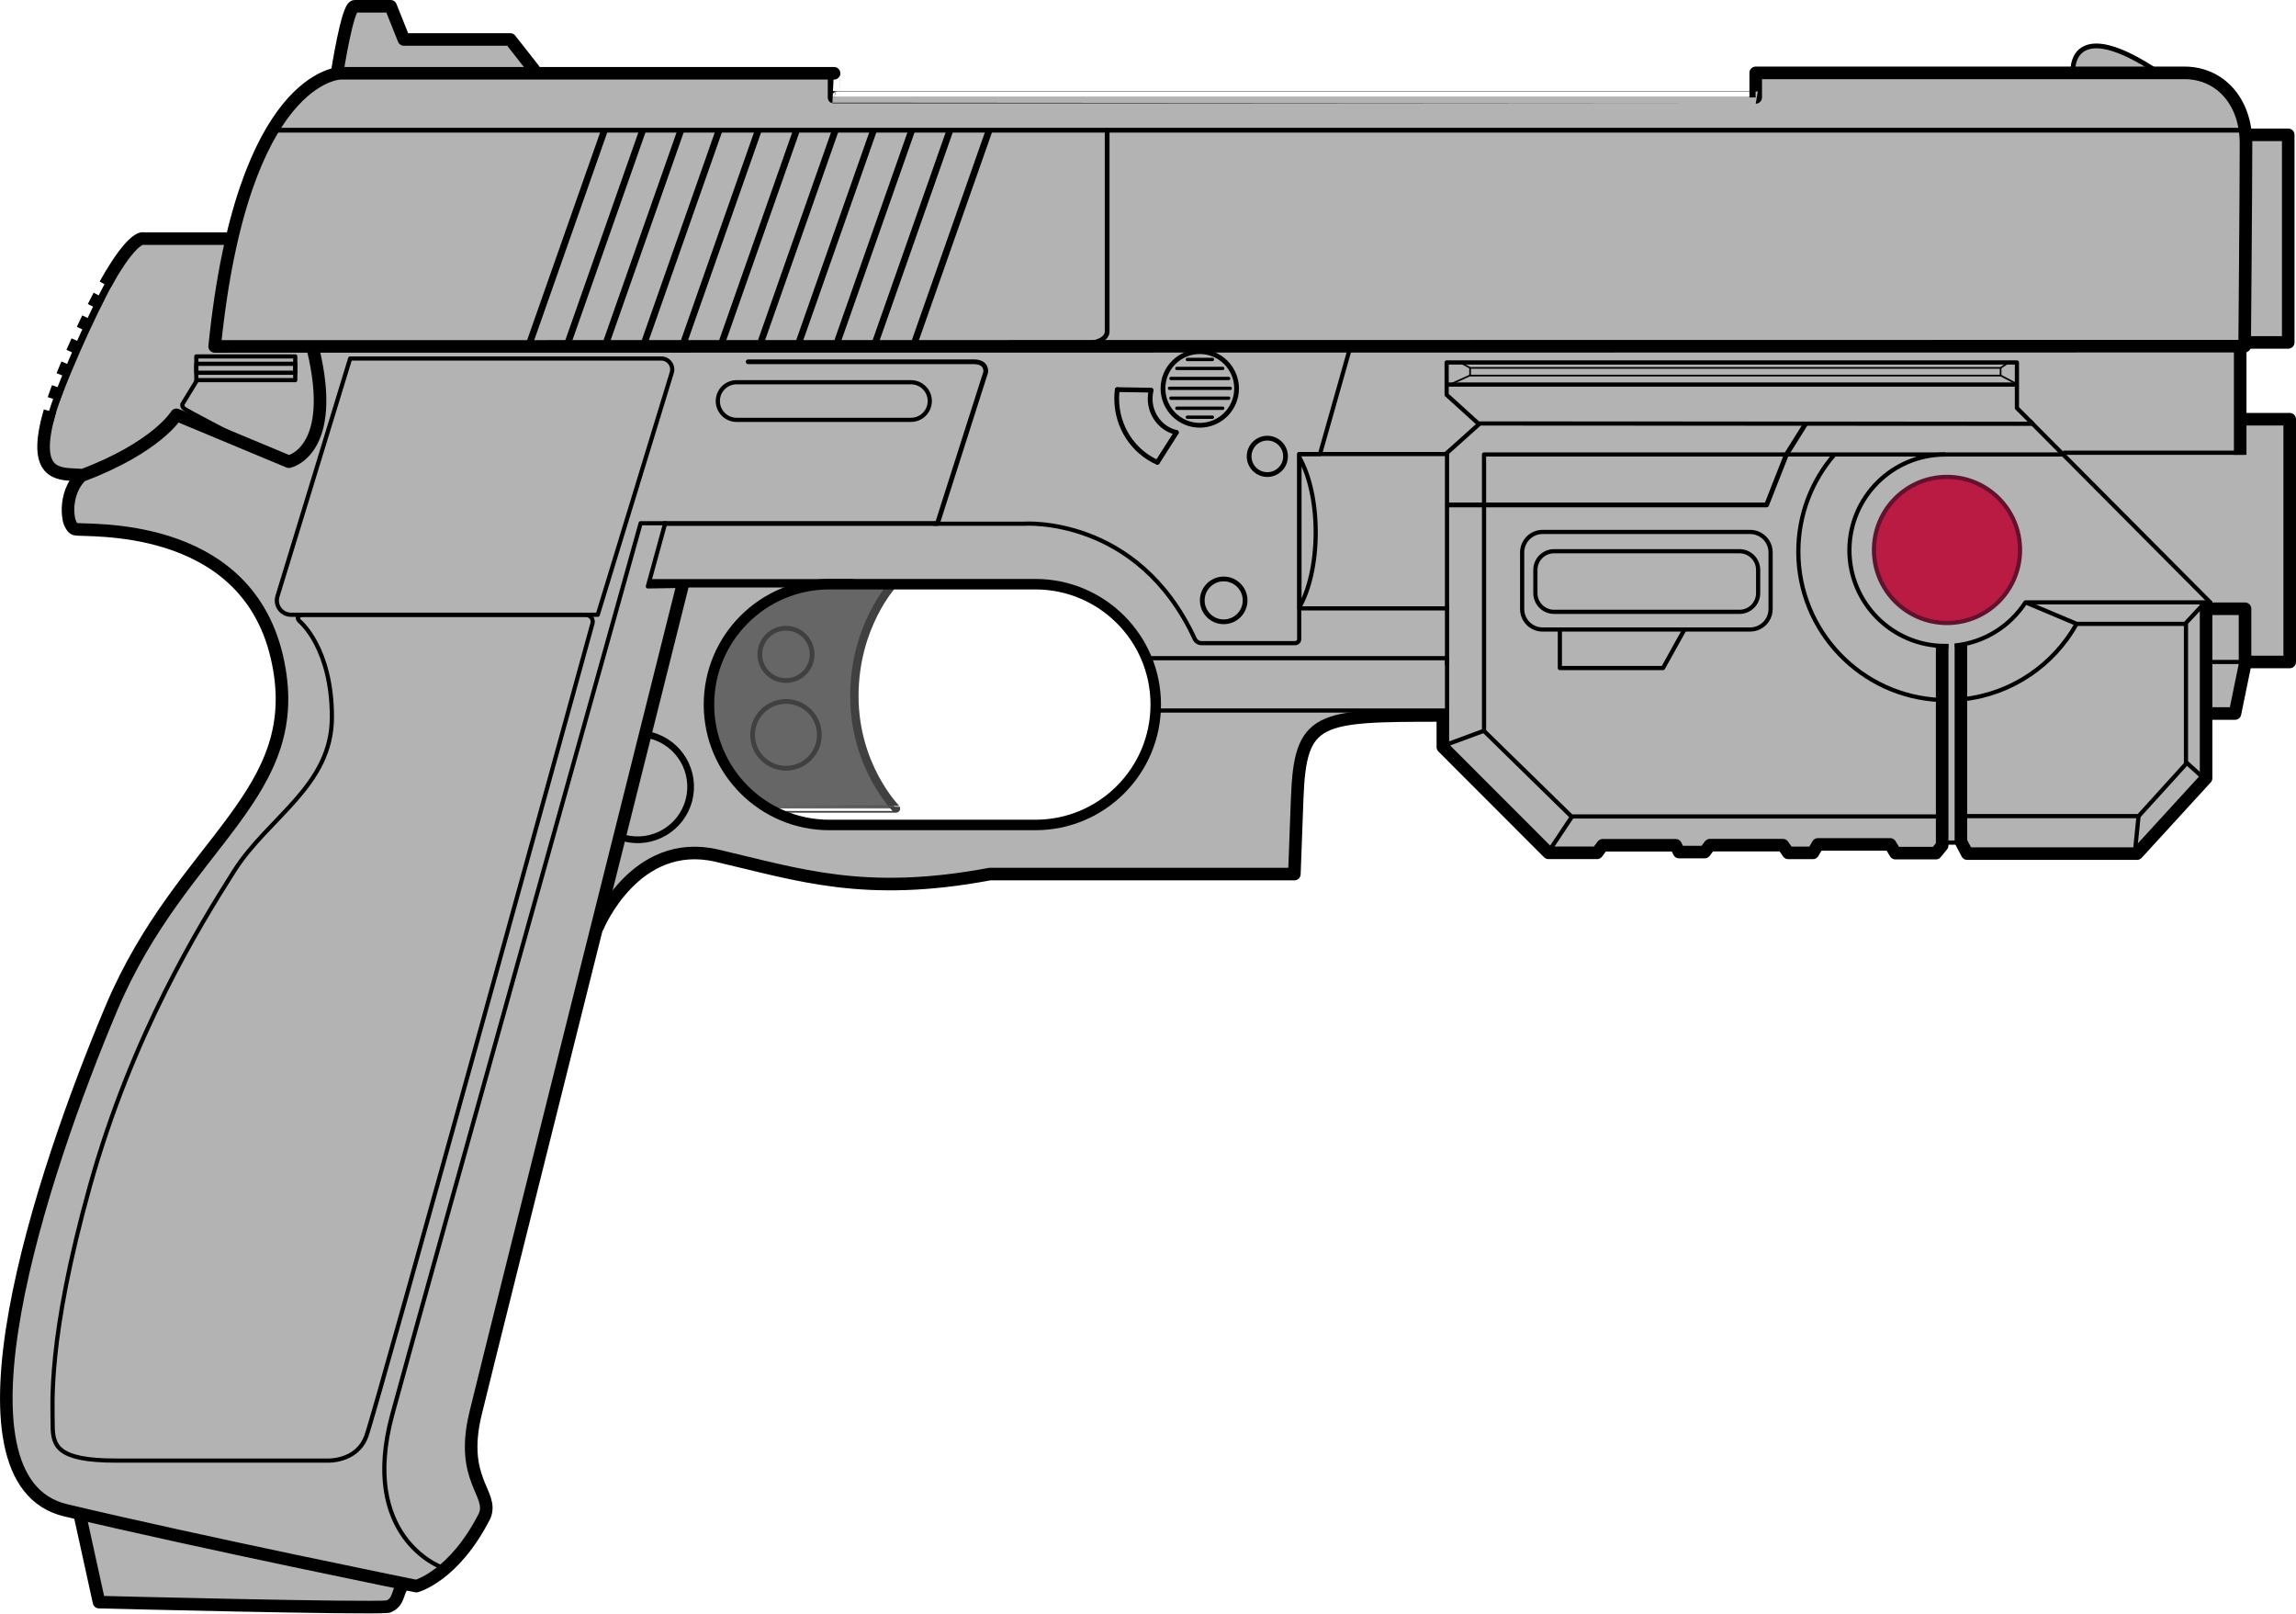
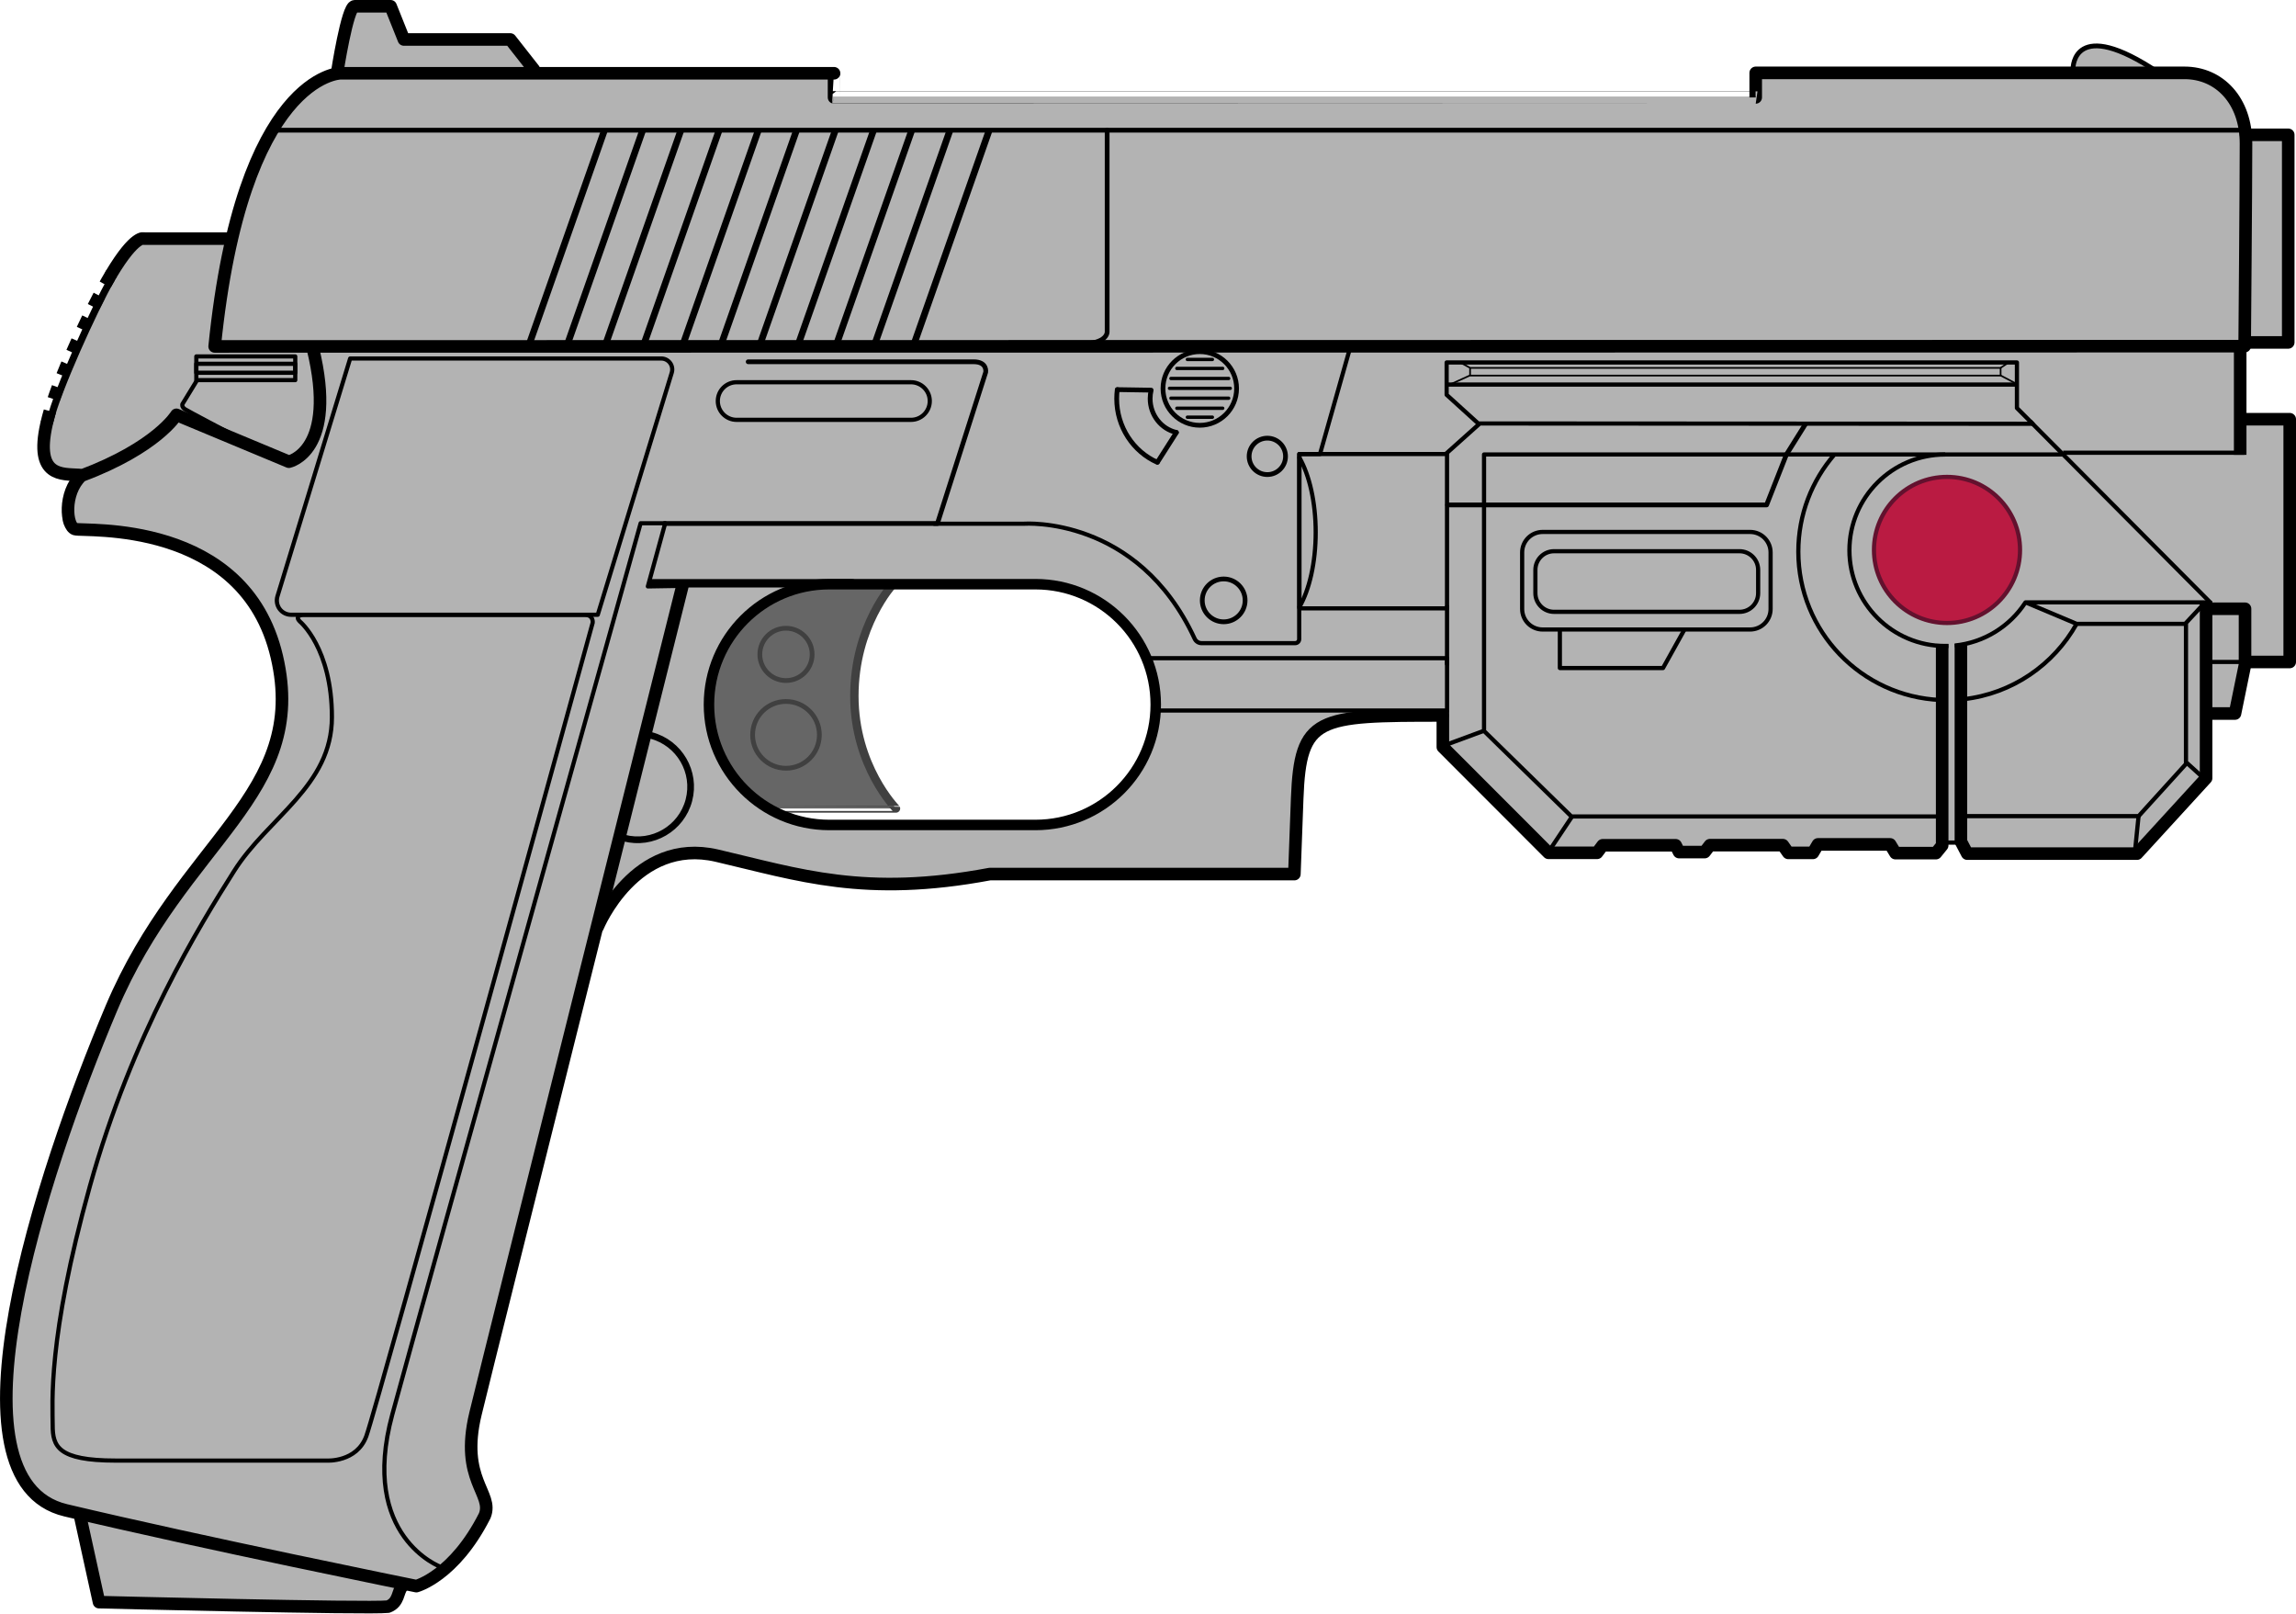
- <svg xmlns="http://www.w3.org/2000/svg" clip-rule="evenodd" fill-rule="evenodd" height="641.671" stroke-linecap="round" stroke-linejoin="round" stroke-miterlimit="1.5" viewBox="0 0 11417.004 8020.886" width="913.36">
+ <svg xmlns="http://www.w3.org/2000/svg" clip-rule="evenodd" fill-rule="evenodd" stroke-linecap="round" stroke-linejoin="round" stroke-miterlimit="1.5" viewBox="0 0 11417.004 8020.886">
  <g transform="translate(-1243.626 -998.75)">
    <path d="m2377 2184.1c-115.918 0-384.008-4.612-418 0-125.303 17-619.626 1035.52-467 1139.9 99.068 67.753 138.916 25.61 146 36s-167.476 270.784-30 270c1285.19-7.332 1014.64 1083.07 978 1154-249.839 483.616-654.595 697.598-1066.55 1946-288.331 873.757-418.429 1688.57 117.329 1810.58 17.663 114.63 106.091 419.058 106.091 419.058l1448.14 26.523s40.462-79.966 58.967-105.215c108.116 19.728 337.905-136.275 420.469-423.076-56.491-72.787-76.221-217.893-78.937-321.098s667.122-2637.75 667.122-2637.75 218.064-237.27 304.973-248.134c86.91-10.864 135.797-43.455 271.593 5.432 135.796 48.886 879.959 206.41 1333.52 89.625h1516.43s-2.716-460.306 27.159-577.091c59.75-173.819 95.057-214.558 706.14-214.558v153.391l541.67 537.1h213.464l36.937-38.971h356.329l34.764 32.591h123.846l34.764-45.628h336.774l52.146 52.146h106.464l49.973-58.664h323.738l56.491 58.664h178.164l39.11-54.319h97.773l27.706 48.486h845.331l339.49-383.624v-312.331l149.376-3.395 64.503-254.618h203.694v-1195.34l-246.262-13.58v-350.354l38.023-35.307h206.41v-1025.25l-225.877-13.58s6.789-278.382-298.752-298.751h-146.778s-385.35-278.924-404.039-2.073h-1577.9v127.598h-4592.07v-110.696h-1481.87l-134.02-168.414-510.332-5.562-73.699-148.789-186.334-13.906-76.48 326.78s-288.581 13.955-543.962 826.198zm4611.32 2319.16c0-330.707-268.493-599.2-599.2-599.2h-1018.47c-330.707 0-599.2 268.493-599.2 599.2s268.493 599.2 599.2 599.2h1018.47c330.707 0 599.2-268.493 599.2-599.2z" fill="#b3b3b3" />
+   </g>
+   <g id="Trigger" transform="translate(-1243.626 -998.75)">
    <path d="m5674.9 3911.33s-187.103 264.439-174.629 476.489c12.473 212.05-29.937 324.312 192.092 623.677h-623.677s-162.155-112.262-189.597-169.64-114.757-197.082-109.767-301.86c4.989-104.777 27.442-269.428 77.336-341.774 49.894-72.347 182.113-239.492 379.195-279.407 197.082-39.916 449.047-7.485 449.047-7.485z" fill="#666" />
    <path d="m5684 3903s-192 206.245-192 556 206.772 558.685 207 559-626 0-626 0" fill="#666" stroke="#404040" stroke-width="41.67" />
-     <g fill="none">
-       <circle cx="5152" cy="4252" r="130" stroke="#404040" stroke-width="23.61" />
-       <circle cx="5152" cy="4652" r="166" stroke="#404040" stroke-width="23.61" />
-       <path d="m2311 2721c136.932-1352.35 625-1358 625-1358h2455s.312 120.095 0 120 4583 0 4583 0v-122h2132c174.137 0 306 138.677 306 351s-6.672 1007.66-6.672 1007.66-8715.57 1.339-10094.3 1.339z" stroke="#000" stroke-width="62.5" />
-       <path d="m4583.96 2851.45c5.052-16.527 1.969-34.47-8.31-48.362-10.28-13.891-26.537-22.086-43.819-22.086-316.772 0-1547.08 0-1547.08 0s-272.042 889.81-361.421 1182.15c-6.587 21.546-2.567 44.939 10.834 63.05 13.402 18.111 34.598 28.795 57.128 28.795h1524.71s286.252-936.288 367.963-1203.55z" stroke="#000" stroke-width="20.83" />
-       <path d="m5867 2992.5c0-51.639-41.861-93.5-93.5-93.5-199.937 0-667.063 0-867 0-51.639 0-93.5 41.861-93.5 93.5 0 51.639 41.861 93.5 93.5 93.5h867c51.639 0 93.5-41.861 93.5-93.5z" stroke="#000" stroke-width="20.83" />
-       <path d="m3876 2708.14 374-1063.73" stroke="#000" stroke-linecap="butt" stroke-width="33.33" />
-       <path d="m5024 2708.14 374-1063.73" stroke="#000" stroke-linecap="butt" stroke-width="33.33" />
-       <path d="m4256 2708.14 374-1063.73" stroke="#000" stroke-linecap="butt" stroke-width="33.33" />
-       <path d="m5404 2708.14 374-1063.73" stroke="#000" stroke-linecap="butt" stroke-width="33.33" />
-       <path d="m4641 2708.14 374-1063.73" stroke="#000" stroke-linecap="butt" stroke-width="33.33" />
-       <path d="m5789 2708.14 374-1063.73" stroke="#000" stroke-linecap="butt" stroke-width="33.33" />
-       <path d="m4066 2708.14 374-1063.73" stroke="#000" stroke-linecap="butt" stroke-width="33.33" />
-       <path d="m5214 2708.14 374-1063.73" stroke="#000" stroke-linecap="butt" stroke-width="33.33" />
-       <path d="m4446 2708.14 374-1063.73" stroke="#000" stroke-linecap="butt" stroke-width="33.33" />
-       <path d="m5594 2708.14 374-1063.73" stroke="#000" stroke-linecap="butt" stroke-width="33.33" />
-       <path d="m4831 2708.14 374-1063.73" stroke="#000" stroke-linecap="butt" stroke-width="33.33" />
-       <path d="m6990.65 4501.5c-.001-330.543-267.958-598.5-598.5-598.5-317.689 0-706.966 0-1024.65 0-330.542 0-598.5 267.958-598.5 598.5 0 330.543 267.958 598.5 598.5 598.5h1024.65c330.542 0 598.499-267.957 598.5-598.5z" stroke="#000" stroke-width="52.12" />
-       <path d="m4548.03 3601.27h1357l240-752s9.384-52-60-52h-1121" stroke="#000" stroke-width="23.61" />
-       <circle cx="7209.65" cy="2930" r="183" stroke="#000" stroke-width="23.61" />
-       <circle cx="7545.5" cy="3267.5" r="90.5" stroke="#000" stroke-width="23.61" />
-       <circle cx="7328.5" cy="3983.5" r="106.5" stroke="#000" stroke-width="23.61" />
-       <path d="m2620.22 1646h9791.78" stroke="#000" stroke-width="23.61" />
-       <path d="m6749 1646v1002s4.592 61-137 61" stroke="#000" stroke-width="23.61" />
-       <path d="m4481.31 4655c140.745 37.052 224.931 181.4 187.879 322.144-37.051 140.745-181.399 224.931-322.144 187.879" stroke="#000" stroke-width="33.33" />
-       <path d="m2735.59 4089.2s158.497 131.158 158.497 474.451-317.691 498.194-486.852 766.13c-169.16 267.936-505.604 808.636-717.054 1567.44-211.451 758.803-184.633 1082.21-184.633 1186.87 0 104.662 24.756 175.833 313.566 175.833h1050.61s147.195 8.678 195.245-120.876c52.613-141.856 1125.71-4044.26 1125.71-4044.26s6.077-39.66-41.242-39.66h-1399.28s-46.44 3.282-14.562 34.068z" stroke="#000" stroke-width="20.83" />
-       <path d="m2219.86 2770.66h491.942v117.904h-491.942z" stroke="#000" stroke-width="20.83" />
-       <path d="m2219.86 2807.41h491.951v44.408h-491.951z" stroke="#000" stroke-width="20.83" />
-       <path d="m2221.19 2892.55-70.471 115.193s-5.421 13.552 13.552 25.749 218.19 116.548 218.19 116.548" stroke="#000" stroke-width="20.83" />
-       <path d="m3435.8 8788.77s-406.96-148.888-241.529-757.674 1234.96-4431.17 1234.96-4431.17h122.19l-86.247 314.086 167.138-2.747" stroke="#000" stroke-width="20.83" />
-       <path d="m5888.95 3602.37h446.714s564.299-41.754 848.423 571.666c6.184 13.428 19.617 22.031 34.4 22.031 162.938.017 396.445.017 465.485.017 11.014 0 19.942-8.929 19.942-19.942v-920.25h103.493l149.099-526.234" stroke="#000" stroke-width="20.83" />
-       <path d="m7705.28 3256.02h733.733v767.131h-733.733z" stroke="#000" stroke-width="20.83" />
-       <path d="m6992.01 4531.09h1447.14v-260.193h-1488.07" stroke="#000" stroke-width="20.83" />
-       <path d="m5482.06 3898.55h-998.67" stroke="#000" stroke-width="41.67" />
-       <path d="m8418.32 4531.16v181.494l525.344 525.809h241.364l28.066-37.421h362.982l16.839 33.679h127.231l26.195-34.266h362.745l26.823 38.29h122.621l24.907-42.151h359.105l26.344 43.367h201.175l31.134-38.319v-1001.72" stroke="#000" stroke-linecap="butt" stroke-width="62.5" />
-       <path d="m10994.4 4200.17v982.295l31.396 59.965h844.292l343.413-375.165v-879.213" stroke="#000" stroke-linecap="butt" stroke-width="62.5" />
-       <path d="m12237.3 3996.64-899.348-903.997" stroke="#000" stroke-linecap="butt" stroke-width="20.83" />
-       <path d="m12234.3 3993.38h-918.336l253.781 106.76h539.641l99.473-106.76" stroke="#000" stroke-linecap="butt" stroke-width="20.83" />
-       <path d="m12113.5 4100.13v696.525l-235.502 259.45h-862.174" stroke="#000" stroke-linecap="butt" stroke-width="20.83" />
-       <path d="m10886.2 5057.68h-1828.65l-434.455-424.886v-1374.62h2882.14" stroke="#000" stroke-linecap="butt" stroke-width="20.83" />
-       <path d="m9060.28 5058.7-102.183 153.275" stroke="#000" stroke-linecap="butt" stroke-width="20.83" />
-       <path d="m8622.2 4631.87-199.257 73.573" stroke="#000" stroke-linecap="butt" stroke-width="20.83" />
-       <path d="m11877.6 5057.96-17.563 172.434" stroke="#000" stroke-linecap="butt" stroke-width="20.83" />
-       <path d="m12117 4790.68 80.469 72.806" stroke="#000" stroke-linecap="butt" stroke-width="20.83" />
-       <path d="m10910.5 5187.53h85.578" stroke="#000" stroke-linecap="butt" stroke-width="20.83" />
-       <path d="m11502.6 3249.48h902.089" stroke="#000" stroke-linecap="butt" stroke-width="20.83" />
-       <path d="m12383.1 2733.37v526.536" stroke="#000" stroke-linecap="butt" stroke-width="62.5" />
-       <path d="m12395.5 3082.84h233.88v1206.82h-221.406" stroke="#000" stroke-linecap="butt" stroke-width="62.5" />
-       <path d="m12226.3 4025.18h180.866v277.537l-49.894 243.234h-121.617" stroke="#000" stroke-linecap="butt" stroke-width="62.5" />
-       <path d="m12231.4 4289.66h164.447" stroke="#000" stroke-linecap="butt" stroke-width="20.83" />
-       <path d="m10048 3745.07c0-26.995-10.723-52.884-29.812-71.972-19.088-19.088-44.977-29.812-71.972-29.812h-1031.81c-26.995 0-52.884 10.724-71.972 29.812-19.089 19.088-29.812 44.977-29.812 71.972v281.404c0 26.995 10.723 52.884 29.812 71.972 19.088 19.088 44.977 29.812 71.972 29.812h1031.81c26.995 0 52.884-10.724 71.972-29.812 19.089-19.088 29.812-44.977 29.812-71.972 0-82.679 0-198.725 0-281.404z" stroke="#000" stroke-linecap="butt" stroke-width="20.83" />
-       <path d="m9986.09 3831.88c0-51.254-41.549-92.803-92.803-92.803h-922.045c-51.254 0-92.804 41.549-92.804 92.803v115.755c0 51.254 41.55 92.803 92.804 92.803h922.045c51.254 0 92.803-41.549 92.803-92.803z" stroke="#000" stroke-linecap="butt" stroke-width="20.83" />
-       <path d="m9000.18 4128.26v191.594h512.913l107.772-193.59" stroke="#000" stroke-linecap="butt" stroke-width="20.83" />
-       <path d="m7066.23 2880.26h287.02" stroke="#000" stroke-width="16.67" />
-       <path d="m7066.23 2978.36h287.02" stroke="#000" stroke-width="16.67" />
-       <path d="m7095.65 2830.31h227.981" stroke="#000" stroke-width="16.67" />
-       <path d="m7095.65 3028.32h227.981" stroke="#000" stroke-width="16.67" />
-       <path d="m7147.91 2785.8h124.436" stroke="#000" stroke-width="16.67" />
-       <path d="m7059.16 2929.31h302.026" stroke="#000" stroke-width="16.67" />
-       <path d="m7147.91 3072.82h124.436" stroke="#000" stroke-width="16.67" />
-       <path d="m2920 1361s50.93-331.074 87-331c64.505.132 179 0 179 0l66 165h529l117 149" stroke="#000" stroke-width="62.5" />
-       <path d="m11552 1337.65s-.08-263.706 427 23.353" stroke="#000" stroke-width="23.75" />
-       <path d="m6998.36 3297.01c-118.667-52.609-201.889-174.622-201.889-316.592 0-15.129.945-30.032 2.778-44.648" stroke="#000" stroke-width="23.75" />
-       <path d="m7093.08 3148.49c-74.499-17.05-130.294-85.868-130.294-168.066 0-14.515 1.74-28.613 5.016-42.082m0 0-167.881-2.653" stroke="#000" stroke-width="23.75" />
-       <path d="m7093.4 3148.75-94.036 147.465" stroke="#000" stroke-width="23.75" />
-       <path d="m2799 2729c126.231 515.191-119 565-119 565l-559-233s-95.659 161.403-473 303c-90.538 86.341-75.394 251.58-31 265s841.91-53.165 1003 634-468.928 911.797-822 1747-847.557 2349.5-228 2497c679.025 161.658 1744 377 1744 377s187.855-49.398 340-350c45.252-111.483-125.678-176.749-46-507 79.365-328.955 1028.37-4112.63 1028.37-4112.63" stroke="#000" stroke-width="62.5" />
-       <path d="m8594.26 3104-157.139-142.521v-160.794h2835.81v226.573l78.264 78.264-2756.93-1.522zm-157.139-193.463h2835.81" stroke="#000" stroke-width="20.83" />
-       <path d="m8435.34 3253.29 160.91-144.07" stroke="#000" stroke-width="20.83" />
-       <path d="m8439.06 4014.95v284.398" stroke="#000" stroke-width="20.83" />
-       <path d="m8508.13 2802.85 46.334 24.949h2636.79l37.562-24.939h44.635v105.684l-80.366-42.575h-2641.67l-93.378 42.363h-20.665v-105.624l70.76.142z" stroke="#000" stroke-width="8.33" />
-       <path d="m8553.74 2829.55v33.742" stroke="#000" stroke-width="8.33" />
-       <path d="m11191.8 2828.65v35.695" stroke="#000" stroke-width="8.33" />
-       <path d="m7705.28 3274.32c49.082 85.668 80.722 220.044 80.722 371.007s-31.64 285.339-80.722 371.007" stroke="#000" stroke-width="20.83" />
-       <path d="m1641 8531 95 432.596s1338.72 33.81 1437 22.46c55.242-20.486 47.336-75.49 70-99.605" stroke="#000" stroke-width="62.5" />
-       <path d="m4216 5606s184.64-448.481 592.431-353.463 734.53 208.261 1357.12 91.602h1514.43s6.549-176.096 13.94-374.835c15.241-409.821 98.842-413.736 721.87-413.736" stroke="#000" stroke-width="62.5" />
-       <path d="m12412 1669h210v1032h-210" stroke="#000" stroke-width="62.5" />
-       <path d="m2395 2185h-435s-42.966-23.872-162.116 174.441" stroke="#000" stroke-width="62.5" />
-       <path d="m1797.88 2359.44c-51.5 85.719-117.234 212.948-199.884 401.559-66.001 150.618-104.471 262.982-123.254 346.889" stroke="#000" stroke-dasharray="62.5 62.5" stroke-linecap="butt" stroke-width="62.5" />
-       <path d="m1474.75 3107.89c-59.155 264.256 76.949 246.269 163.254 252.111" stroke="#000" stroke-width="62.5" />
-       <path d="m1797.88 2386c-84.884 146-271.884 560-304.884 702.845" stroke="#000" stroke-width="35.25" />
-       <path d="m10366.8 3256.76c-.362.417-.723.833-1.084 1.25-112.023 129.467-179.792 298.279-179.792 482.92 0 396.964 313.923 721.187 706.846 737.742" stroke="#000" stroke-linecap="butt" stroke-width="20.83" />
-       <path d="m11008.5 4474.59c241.356-27.378 447.426-171.112 560.759-373.75" stroke="#000" stroke-linecap="butt" stroke-width="20.83" />
-       <path d="m10916 3258.27c-262.908 0-476.037 213.129-476.037 476.036 0 262.732 213.305 476.037 476.037 476.037 5.389 0 10.758-.089 16.104-.267" stroke="#000" stroke-linecap="butt" stroke-width="20.83" />
-       <path d="m10963.8 4207.97c147.162-14.675 274.589-96.371 351.318-214.124" stroke="#000" stroke-linecap="butt" stroke-width="20.83" />
-       <path d="m8441.95 3508.86h1586.23l98.419-250.237 94.232-150.771" stroke="#000" stroke-width="23.75" />
-     </g>
+     <circle cx="5152" cy="4252" r="130" stroke="#404040" stroke-width="23.61" fill="none" />
+     <circle cx="5152" cy="4652" r="166" stroke="#404040" stroke-width="23.61" fill="none" />
+   </g>
+   <g fill="none" transform="translate(-1243.626 -998.75)">
+     <path d="m2311 2721c136.932-1352.35 625-1358 625-1358h2455s.312 120.095 0 120 4583 0 4583 0v-122h2132c174.137 0 306 138.677 306 351s-6.672 1007.66-6.672 1007.66-8715.57 1.339-10094.3 1.339z" stroke="#000" stroke-width="62.5" />
+     <path d="m4583.96 2851.45c5.052-16.527 1.969-34.47-8.31-48.362-10.28-13.891-26.537-22.086-43.819-22.086-316.772 0-1547.08 0-1547.08 0s-272.042 889.81-361.421 1182.15c-6.587 21.546-2.567 44.939 10.834 63.05 13.402 18.111 34.598 28.795 57.128 28.795h1524.71s286.252-936.288 367.963-1203.55z" stroke="#000" stroke-width="20.83" />
+     <path d="m5867 2992.5c0-51.639-41.861-93.5-93.5-93.5-199.937 0-667.063 0-867 0-51.639 0-93.5 41.861-93.5 93.5 0 51.639 41.861 93.5 93.5 93.5h867c51.639 0 93.5-41.861 93.5-93.5z" stroke="#000" stroke-width="20.83" />
+     <path d="m3876 2708.14 374-1063.73" stroke="#000" stroke-linecap="butt" stroke-width="33.33" />
+     <path d="m5024 2708.14 374-1063.73" stroke="#000" stroke-linecap="butt" stroke-width="33.33" />
+     <path d="m4256 2708.14 374-1063.73" stroke="#000" stroke-linecap="butt" stroke-width="33.33" />
+     <path d="m5404 2708.14 374-1063.73" stroke="#000" stroke-linecap="butt" stroke-width="33.33" />
+     <path d="m4641 2708.14 374-1063.73" stroke="#000" stroke-linecap="butt" stroke-width="33.33" />
+     <path d="m5789 2708.14 374-1063.73" stroke="#000" stroke-linecap="butt" stroke-width="33.33" />
+     <path d="m4066 2708.14 374-1063.73" stroke="#000" stroke-linecap="butt" stroke-width="33.33" />
+     <path d="m5214 2708.14 374-1063.73" stroke="#000" stroke-linecap="butt" stroke-width="33.33" />
+     <path d="m4446 2708.14 374-1063.73" stroke="#000" stroke-linecap="butt" stroke-width="33.33" />
+     <path d="m5594 2708.14 374-1063.73" stroke="#000" stroke-linecap="butt" stroke-width="33.33" />
+     <path d="m4831 2708.14 374-1063.73" stroke="#000" stroke-linecap="butt" stroke-width="33.33" />
+     <path d="m6990.65 4501.5c-.001-330.543-267.958-598.5-598.5-598.5-317.689 0-706.966 0-1024.65 0-330.542 0-598.5 267.958-598.5 598.5 0 330.543 267.958 598.5 598.5 598.5h1024.65c330.542 0 598.499-267.957 598.5-598.5z" stroke="#000" stroke-width="52.12" />
+     <path d="m4548.03 3601.27h1357l240-752s9.384-52-60-52h-1121" stroke="#000" stroke-width="23.61" />
+     <circle cx="7209.65" cy="2930" r="183" stroke="#000" stroke-width="23.61" />
+     <circle cx="7545.5" cy="3267.5" r="90.5" stroke="#000" stroke-width="23.61" />
+     <circle cx="7328.5" cy="3983.5" r="106.5" stroke="#000" stroke-width="23.61" />
+     <path d="m2620.22 1646h9791.78" stroke="#000" stroke-width="23.61" />
+     <path d="m6749 1646v1002s4.592 61-137 61" stroke="#000" stroke-width="23.61" />
+     <path d="m4481.31 4655c140.745 37.052 224.931 181.4 187.879 322.144-37.051 140.745-181.399 224.931-322.144 187.879" stroke="#000" stroke-width="33.33" />
+     <path d="m2735.59 4089.2s158.497 131.158 158.497 474.451-317.691 498.194-486.852 766.13c-169.16 267.936-505.604 808.636-717.054 1567.44-211.451 758.803-184.633 1082.21-184.633 1186.87 0 104.662 24.756 175.833 313.566 175.833h1050.61s147.195 8.678 195.245-120.876c52.613-141.856 1125.71-4044.26 1125.71-4044.26s6.077-39.66-41.242-39.66h-1399.28s-46.44 3.282-14.562 34.068z" stroke="#000" stroke-width="20.83" />
+     <path d="m2219.86 2770.66h491.942v117.904h-491.942z" stroke="#000" stroke-width="20.83" />
+     <path d="m2219.86 2807.41h491.951v44.408h-491.951z" stroke="#000" stroke-width="20.83" />
+     <path d="m2221.19 2892.55-70.471 115.193s-5.421 13.552 13.552 25.749 218.19 116.548 218.19 116.548" stroke="#000" stroke-width="20.83" />
+     <path d="m3435.8 8788.77s-406.96-148.888-241.529-757.674 1234.96-4431.17 1234.96-4431.17h122.19l-86.247 314.086 167.138-2.747" stroke="#000" stroke-width="20.83" />
+     <path d="m5888.95 3602.37h446.714s564.299-41.754 848.423 571.666c6.184 13.428 19.617 22.031 34.4 22.031 162.938.017 396.445.017 465.485.017 11.014 0 19.942-8.929 19.942-19.942v-920.25h103.493l149.099-526.234" stroke="#000" stroke-width="20.83" />
+     <path d="m7705.28 3256.02h733.733v767.131h-733.733z" stroke="#000" stroke-width="20.83" />
+     <path d="m6992.01 4531.09h1447.14v-260.193h-1488.07" stroke="#000" stroke-width="20.83" />
+     <path d="m5482.06 3898.55h-998.67" stroke="#000" stroke-width="41.67" />
+     <path d="m8418.32 4531.16v181.494l525.344 525.809h241.364l28.066-37.421h362.982l16.839 33.679h127.231l26.195-34.266h362.745l26.823 38.29h122.621l24.907-42.151h359.105l26.344 43.367h201.175l31.134-38.319v-1001.72" stroke="#000" stroke-linecap="butt" stroke-width="62.5" />
+     <path d="m10994.4 4200.17v982.295l31.396 59.965h844.292l343.413-375.165v-879.213" stroke="#000" stroke-linecap="butt" stroke-width="62.5" />
+     <path d="m12237.3 3996.64-899.348-903.997" stroke="#000" stroke-linecap="butt" stroke-width="20.83" />
+     <path d="m12234.3 3993.38h-918.336l253.781 106.76h539.641l99.473-106.76" stroke="#000" stroke-linecap="butt" stroke-width="20.83" />
+     <path d="m12113.5 4100.13v696.525l-235.502 259.45h-862.174" stroke="#000" stroke-linecap="butt" stroke-width="20.83" />
+     <path d="m10886.2 5057.68h-1828.65l-434.455-424.886v-1374.62h2882.14" stroke="#000" stroke-linecap="butt" stroke-width="20.83" />
+     <path d="m9060.28 5058.7-102.183 153.275" stroke="#000" stroke-linecap="butt" stroke-width="20.83" />
+     <path d="m8622.2 4631.87-199.257 73.573" stroke="#000" stroke-linecap="butt" stroke-width="20.83" />
+     <path d="m11877.6 5057.96-17.563 172.434" stroke="#000" stroke-linecap="butt" stroke-width="20.83" />
+     <path d="m12117 4790.68 80.469 72.806" stroke="#000" stroke-linecap="butt" stroke-width="20.83" />
+     <path d="m10910.5 5187.53h85.578" stroke="#000" stroke-linecap="butt" stroke-width="20.83" />
+     <path d="m11502.6 3249.48h902.089" stroke="#000" stroke-linecap="butt" stroke-width="20.83" />
+     <path d="m12383.1 2733.37v526.536" stroke="#000" stroke-linecap="butt" stroke-width="62.5" />
+     <path d="m12395.5 3082.84h233.88v1206.82h-221.406" stroke="#000" stroke-linecap="butt" stroke-width="62.5" />
+     <path d="m12226.3 4025.18h180.866v277.537l-49.894 243.234h-121.617" stroke="#000" stroke-linecap="butt" stroke-width="62.5" />
+     <path d="m12231.4 4289.66h164.447" stroke="#000" stroke-linecap="butt" stroke-width="20.83" />
+     <path d="m10048 3745.07c0-26.995-10.723-52.884-29.812-71.972-19.088-19.088-44.977-29.812-71.972-29.812h-1031.81c-26.995 0-52.884 10.724-71.972 29.812-19.089 19.088-29.812 44.977-29.812 71.972v281.404c0 26.995 10.723 52.884 29.812 71.972 19.088 19.088 44.977 29.812 71.972 29.812h1031.81c26.995 0 52.884-10.724 71.972-29.812 19.089-19.088 29.812-44.977 29.812-71.972 0-82.679 0-198.725 0-281.404z" stroke="#000" stroke-linecap="butt" stroke-width="20.83" />
+     <path d="m9986.09 3831.88c0-51.254-41.549-92.803-92.803-92.803h-922.045c-51.254 0-92.804 41.549-92.804 92.803v115.755c0 51.254 41.55 92.803 92.804 92.803h922.045c51.254 0 92.803-41.549 92.803-92.803z" stroke="#000" stroke-linecap="butt" stroke-width="20.83" />
+     <path d="m9000.18 4128.26v191.594h512.913l107.772-193.59" stroke="#000" stroke-linecap="butt" stroke-width="20.83" />
+     <path d="m7066.23 2880.26h287.02" stroke="#000" stroke-width="16.67" />
+     <path d="m7066.23 2978.36h287.02" stroke="#000" stroke-width="16.67" />
+     <path d="m7095.65 2830.31h227.981" stroke="#000" stroke-width="16.67" />
+     <path d="m7095.65 3028.32h227.981" stroke="#000" stroke-width="16.67" />
+     <path d="m7147.91 2785.8h124.436" stroke="#000" stroke-width="16.67" />
+     <path d="m7059.16 2929.31h302.026" stroke="#000" stroke-width="16.67" />
+     <path d="m7147.91 3072.82h124.436" stroke="#000" stroke-width="16.67" />
+     <path d="m2920 1361s50.93-331.074 87-331c64.505.132 179 0 179 0l66 165h529l117 149" stroke="#000" stroke-width="62.5" />
+     <path d="m11552 1337.65s-.08-263.706 427 23.353" stroke="#000" stroke-width="23.75" />
+     <path d="m6998.36 3297.01c-118.667-52.609-201.889-174.622-201.889-316.592 0-15.129.945-30.032 2.778-44.648" stroke="#000" stroke-width="23.75" />
+     <path d="m7093.08 3148.49c-74.499-17.05-130.294-85.868-130.294-168.066 0-14.515 1.74-28.613 5.016-42.082m0 0-167.881-2.653" stroke="#000" stroke-width="23.75" />
+     <path d="m7093.4 3148.75-94.036 147.465" stroke="#000" stroke-width="23.75" />
+     <path d="m2799 2729c126.231 515.191-119 565-119 565l-559-233s-95.659 161.403-473 303c-90.538 86.341-75.394 251.58-31 265s841.91-53.165 1003 634-468.928 911.797-822 1747-847.557 2349.5-228 2497c679.025 161.658 1744 377 1744 377s187.855-49.398 340-350c45.252-111.483-125.678-176.749-46-507 79.365-328.955 1028.37-4112.63 1028.37-4112.63" stroke="#000" stroke-width="62.5" />
+     <path d="m8594.26 3104-157.139-142.521v-160.794h2835.81v226.573l78.264 78.264-2756.93-1.522zm-157.139-193.463h2835.81" stroke="#000" stroke-width="20.83" />
+     <path d="m8435.34 3253.29 160.91-144.07" stroke="#000" stroke-width="20.83" />
+     <path d="m8439.06 4014.95v284.398" stroke="#000" stroke-width="20.83" />
+     <path d="m8508.13 2802.85 46.334 24.949h2636.79l37.562-24.939h44.635v105.684l-80.366-42.575h-2641.67l-93.378 42.363h-20.665v-105.624l70.76.142z" stroke="#000" stroke-width="8.33" />
+     <path d="m8553.74 2829.55v33.742" stroke="#000" stroke-width="8.33" />
+     <path d="m11191.8 2828.65v35.695" stroke="#000" stroke-width="8.33" />
+     <path d="m7705.28 3274.32c49.082 85.668 80.722 220.044 80.722 371.007s-31.64 285.339-80.722 371.007" stroke="#000" stroke-width="20.83" />
+     <path d="m1641 8531 95 432.596s1338.72 33.81 1437 22.46c55.242-20.486 47.336-75.49 70-99.605" stroke="#000" stroke-width="62.5" />
+     <path d="m4216 5606s184.64-448.481 592.431-353.463 734.53 208.261 1357.12 91.602h1514.43s6.549-176.096 13.94-374.835c15.241-409.821 98.842-413.736 721.87-413.736" stroke="#000" stroke-width="62.5" />
+     <path d="m12412 1669h210v1032h-210" stroke="#000" stroke-width="62.5" />
+     <path d="m2395 2185h-435s-42.966-23.872-162.116 174.441" stroke="#000" stroke-width="62.5" />
+     <path d="m1797.88 2359.44c-51.5 85.719-117.234 212.948-199.884 401.559-66.001 150.618-104.471 262.982-123.254 346.889" stroke="#000" stroke-dasharray="62.5 62.5" stroke-linecap="butt" stroke-width="62.5" />
+     <path d="m1474.75 3107.89c-59.155 264.256 76.949 246.269 163.254 252.111" stroke="#000" stroke-width="62.5" />
+     <path d="m1797.88 2386c-84.884 146-271.884 560-304.884 702.845" stroke="#000" stroke-width="35.25" />
+     <path d="m10366.8 3256.76c-.362.417-.723.833-1.084 1.25-112.023 129.467-179.792 298.279-179.792 482.92 0 396.964 313.923 721.187 706.846 737.742" stroke="#000" stroke-linecap="butt" stroke-width="20.83" />
+     <path d="m11008.5 4474.59c241.356-27.378 447.426-171.112 560.759-373.75" stroke="#000" stroke-linecap="butt" stroke-width="20.83" />
+     <path d="m10916 3258.27c-262.908 0-476.037 213.129-476.037 476.036 0 262.732 213.305 476.037 476.037 476.037 5.389 0 10.758-.089 16.104-.267" stroke="#000" stroke-linecap="butt" stroke-width="20.83" />
+     <path d="m10963.8 4207.97c147.162-14.675 274.589-96.371 351.318-214.124" stroke="#000" stroke-linecap="butt" stroke-width="20.83" />
+     <path d="m8441.95 3508.86h1586.23l98.419-250.237 94.232-150.771" stroke="#000" stroke-width="23.75" />
+   </g>
+   <g id="B" transform="translate(-1243.626 -998.75)">
    <circle cx="10925.2" cy="3732.75" fill="#ba1b42" r="363.156" stroke="#63112e" stroke-linecap="butt" stroke-width="20.83" />
  </g>
</svg>
